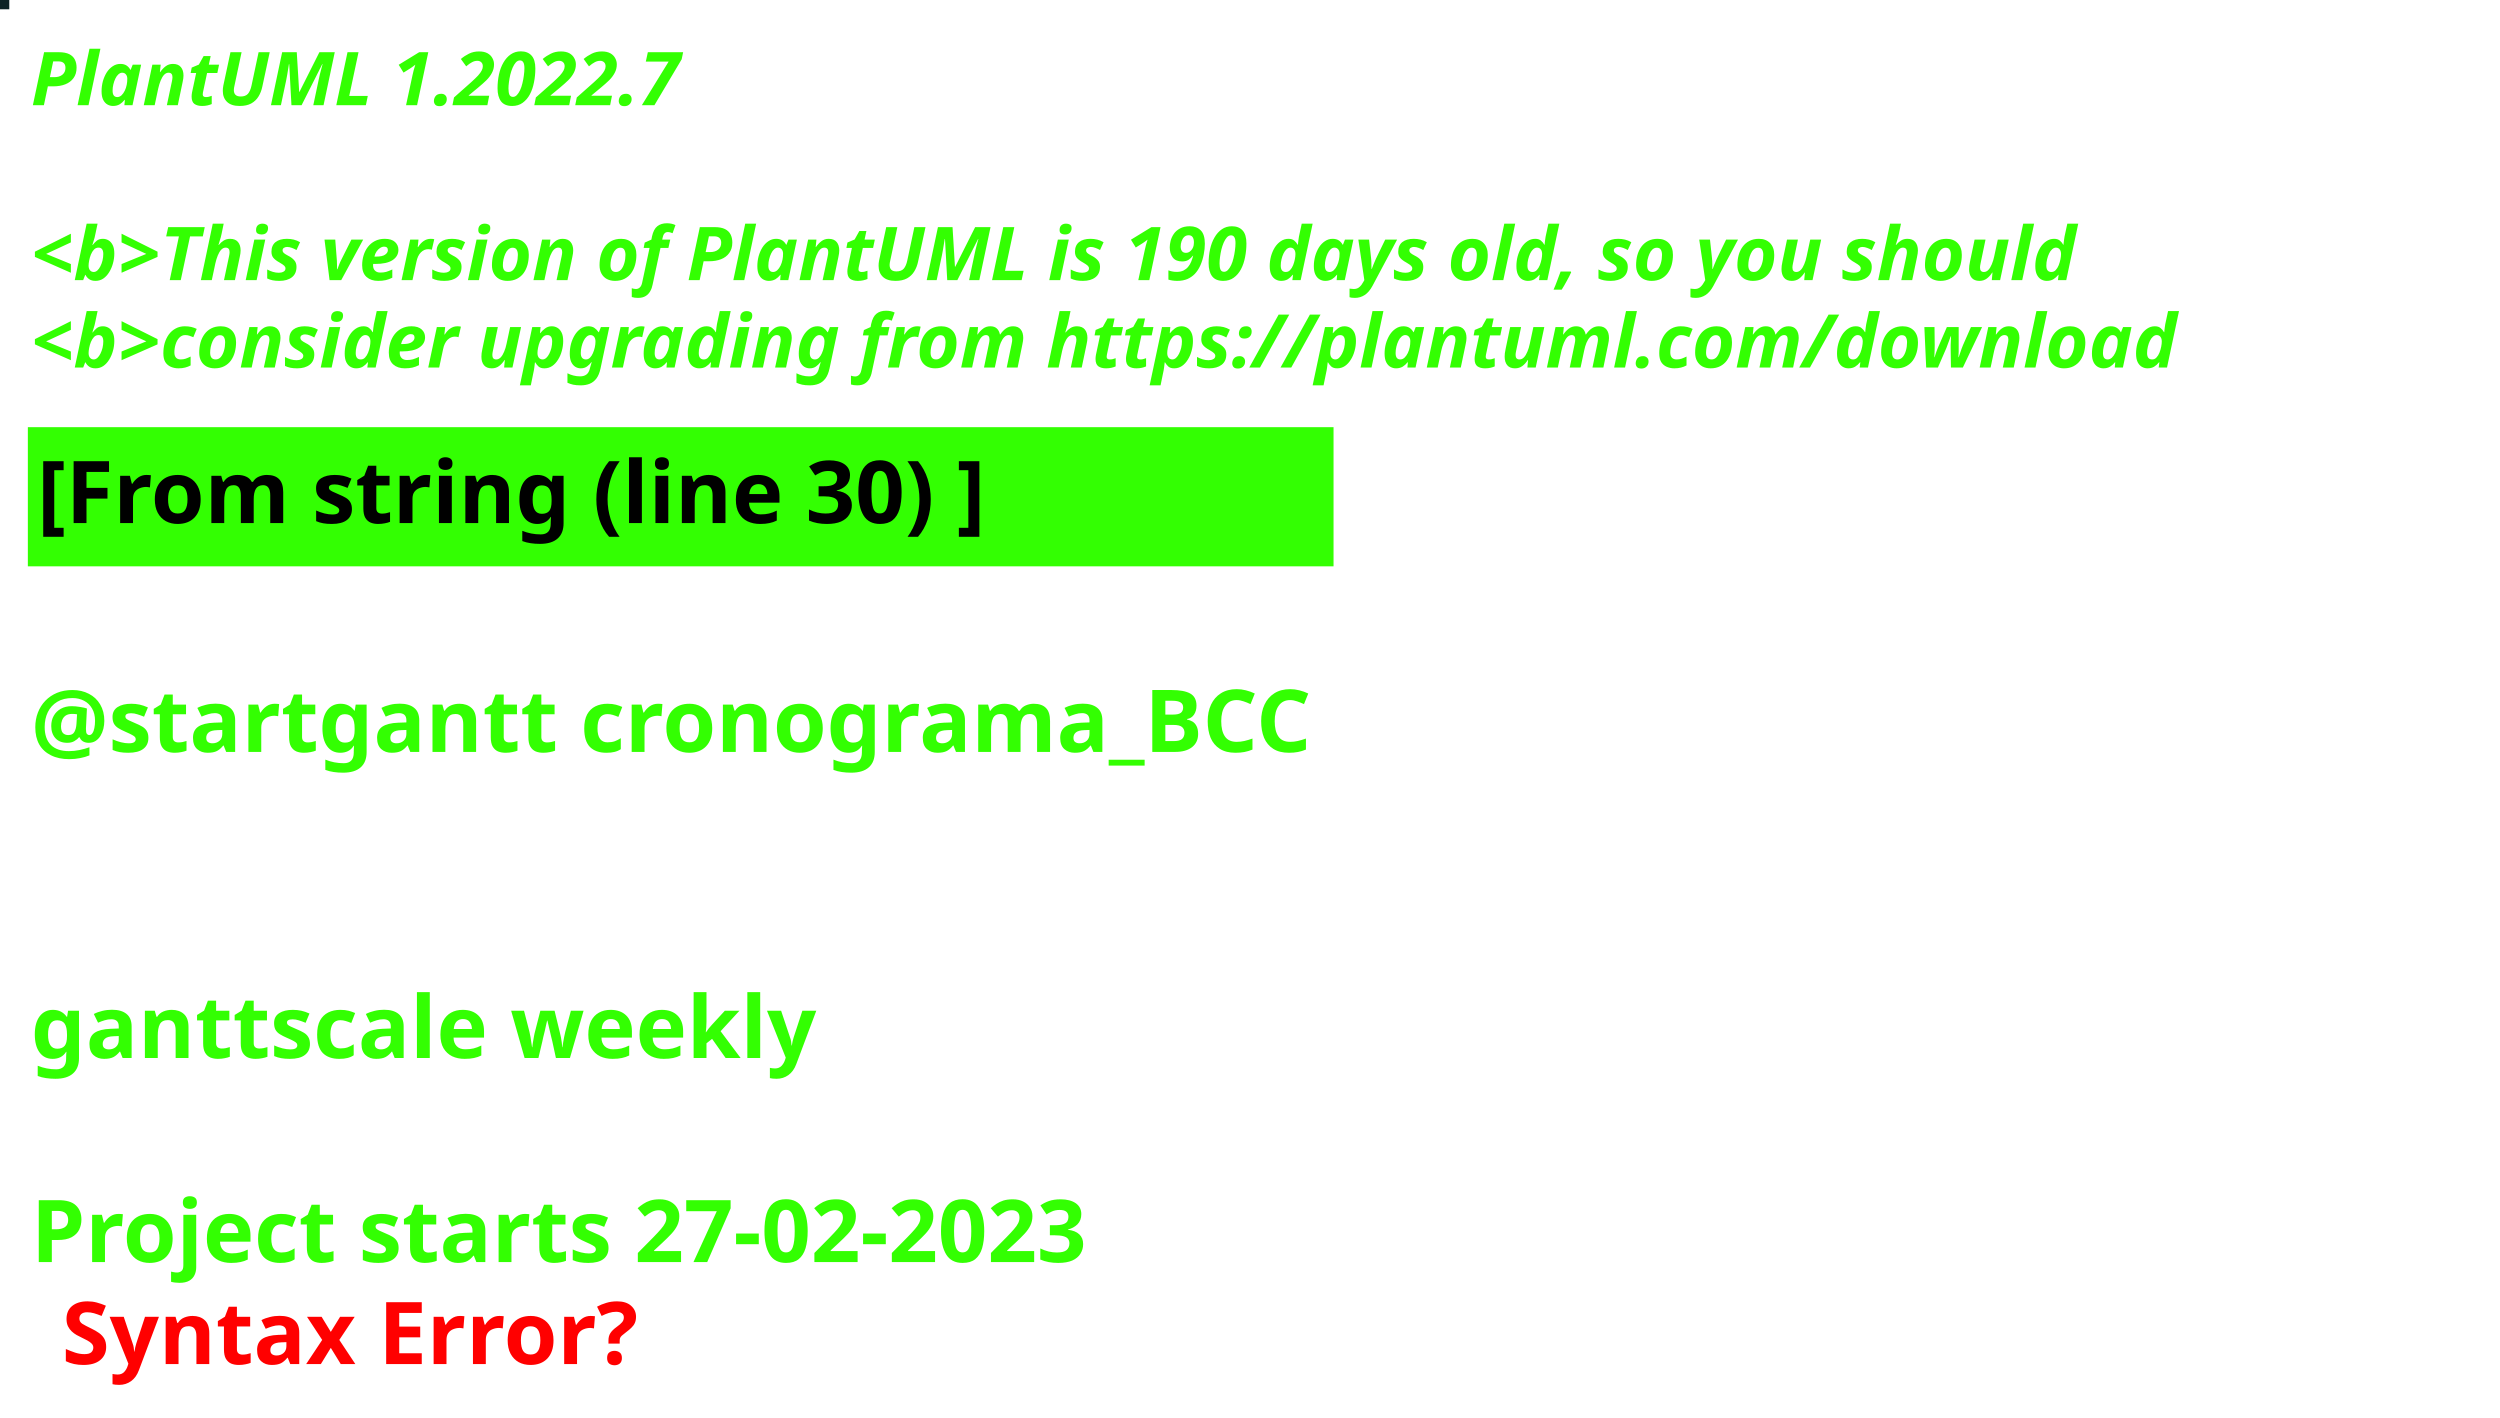
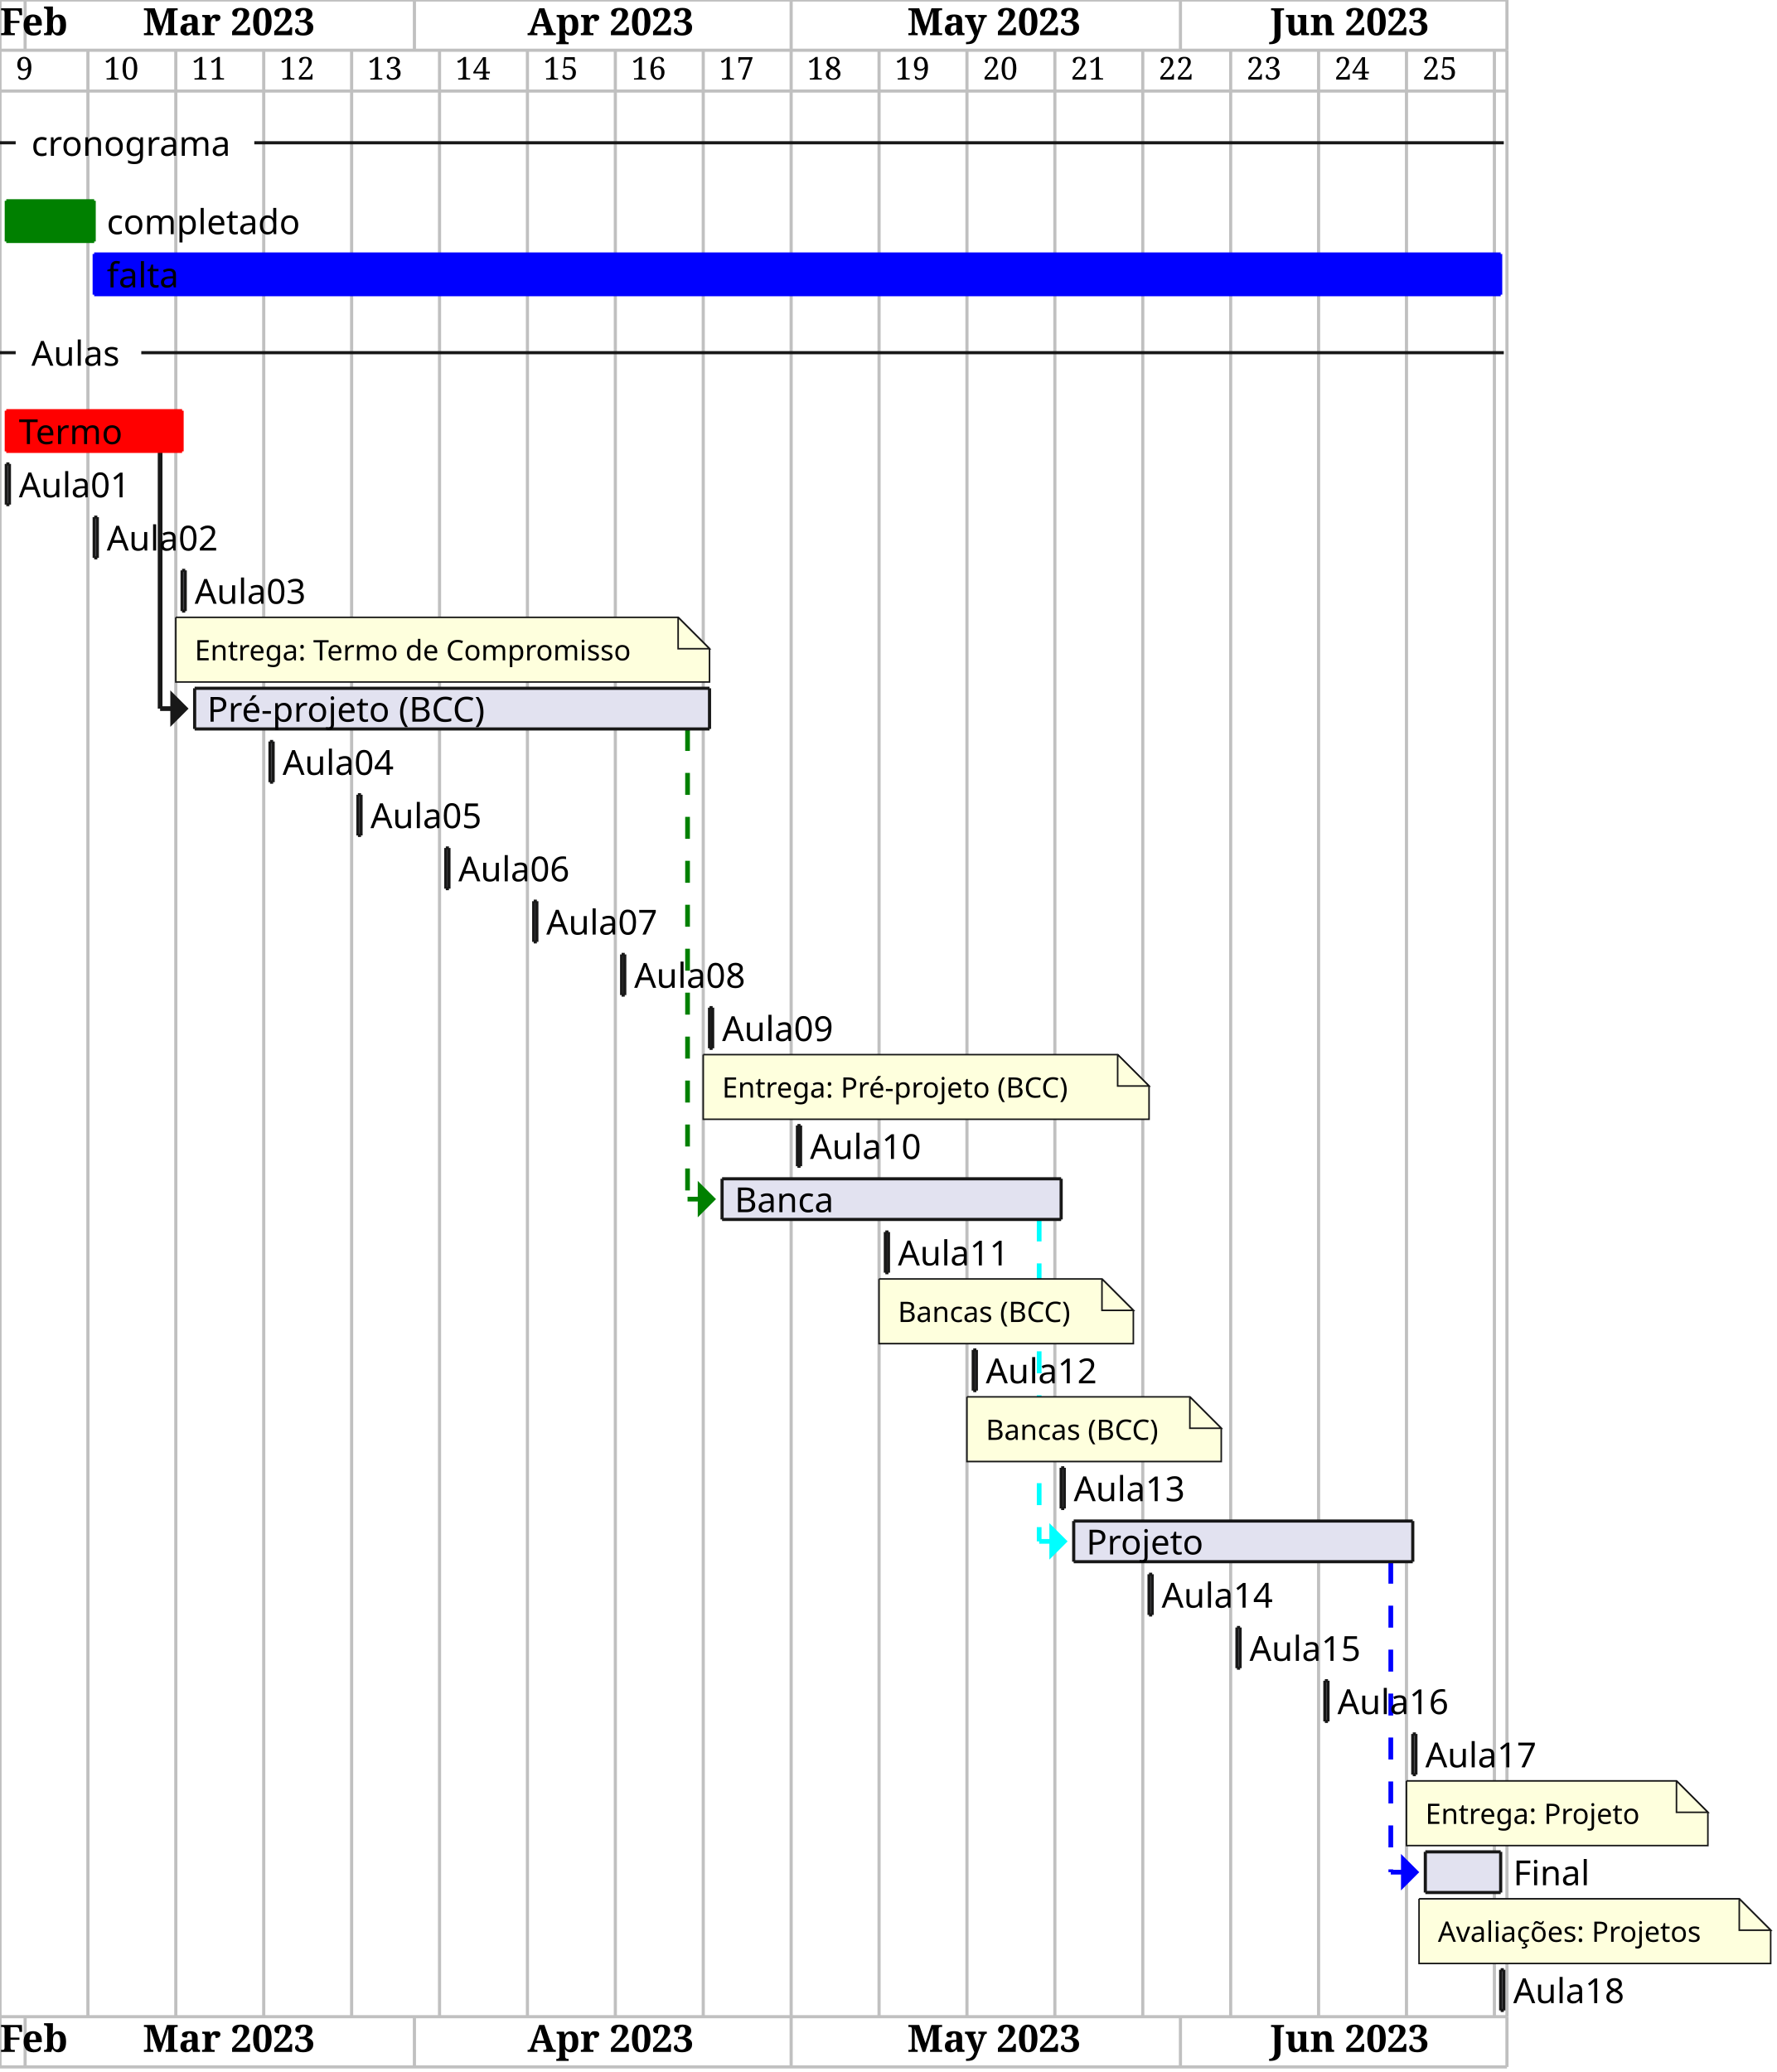
- <svg xmlns="http://www.w3.org/2000/svg" contentStyleType="text/css" height="229px" preserveAspectRatio="none" style="width:404px;height:229px;background:#000000;" version="1.1" viewBox="0 0 404 229" width="404px" zoomAndPan="magnify">
+ <svg xmlns="http://www.w3.org/2000/svg" contentStyleType="text/css" height="660px" preserveAspectRatio="none" style="width:566px;height:660px;background:#FFFFFF;" version="1.1" viewBox="0 0 566 660" width="566px" zoomAndPan="magnify">
  <defs />
  <g>
-     <rect fill="#0D2325" height="1" style="stroke:#0D2325;stroke-width:1.0;" width="1" x="0" y="0" />
-     <text fill="#33FF02" font-family="sans-serif" font-size="12" font-style="italic" font-weight="bold" lengthAdjust="spacing" textLength="116" x="5" y="17">PlantUML 1.2022.7</text>
-     <text fill="#33FF02" font-family="sans-serif" font-size="12" font-style="italic" font-weight="bold" lengthAdjust="spacing" textLength="4" x="5" y="31.133"> </text>
-     <text fill="#33FF02" font-family="sans-serif" font-size="12" font-style="italic" font-weight="bold" lengthAdjust="spacing" textLength="380" x="5" y="45.266">&lt;b&gt;This version of PlantUML is 190 days old, so you should</text>
-     <text fill="#33FF02" font-family="sans-serif" font-size="12" font-style="italic" font-weight="bold" lengthAdjust="spacing" textLength="390" x="5" y="59.398">&lt;b&gt;consider upgrading from https://plantuml.com/download</text>
-     <rect fill="#33FF02" height="21.488" style="stroke:#33FF02;stroke-width:1.0;" width="210" x="5" y="69.531" />
-     <text fill="#000000" font-family="sans-serif" font-size="14" font-weight="bold" lengthAdjust="spacing" textLength="165" x="6" y="84.531">[From string (line 30) ]</text>
-     <text fill="#33FF02" font-family="sans-serif" font-size="14" font-weight="bold" lengthAdjust="spacing" textLength="5" x="5" y="105.019"> </text>
-     <text fill="#33FF02" font-family="sans-serif" font-size="14" font-weight="bold" lengthAdjust="spacing" textLength="210" x="5" y="121.508">@startgantt cronograma_BCC</text>
-     <text fill="#33FF02" font-family="sans-serif" font-size="14" font-weight="bold" lengthAdjust="spacing" textLength="5" x="5" y="137.996"> </text>
-     <text fill="#33FF02" font-family="sans-serif" font-size="14" font-weight="bold" lengthAdjust="spacing" textLength="5" x="5" y="154.484"> </text>
-     <text fill="#33FF02" font-family="sans-serif" font-size="14" font-weight="bold" lengthAdjust="spacing" textLength="129" x="5" y="170.973">ganttscale weekly</text>
-     <text fill="#33FF02" font-family="sans-serif" font-size="14" font-weight="bold" lengthAdjust="spacing" textLength="5" x="5" y="187.461"> </text>
-     <text fill="#33FF02" font-family="sans-serif" font-size="14" font-weight="bold" lengthAdjust="spacing" text-decoration="wavy underline" textLength="192" x="5" y="203.949">Project starts 27-02-2023</text>
-     <text fill="#FF0000" font-family="sans-serif" font-size="14" font-weight="bold" lengthAdjust="spacing" textLength="94" x="10" y="220.438">Syntax Error?</text>
+     <text fill="#000000" font-family="Serif" font-size="10" lengthAdjust="spacing" textLength="5" x="5" y="25.336">9</text>
+     <text fill="#000000" font-family="Serif" font-size="10" lengthAdjust="spacing" textLength="10" x="33" y="25.336">10</text>
+     <text fill="#000000" font-family="Serif" font-size="10" lengthAdjust="spacing" textLength="10" x="61" y="25.336">11</text>
+     <text fill="#000000" font-family="Serif" font-size="10" lengthAdjust="spacing" textLength="10" x="89" y="25.336">12</text>
+     <text fill="#000000" font-family="Serif" font-size="10" lengthAdjust="spacing" textLength="10" x="117" y="25.336">13</text>
+     <text fill="#000000" font-family="Serif" font-size="10" lengthAdjust="spacing" textLength="10" x="145" y="25.336">14</text>
+     <text fill="#000000" font-family="Serif" font-size="10" lengthAdjust="spacing" textLength="10" x="173" y="25.336">15</text>
+     <text fill="#000000" font-family="Serif" font-size="10" lengthAdjust="spacing" textLength="10" x="201" y="25.336">16</text>
+     <text fill="#000000" font-family="Serif" font-size="10" lengthAdjust="spacing" textLength="10" x="229" y="25.336">17</text>
+     <text fill="#000000" font-family="Serif" font-size="10" lengthAdjust="spacing" textLength="10" x="257" y="25.336">18</text>
+     <text fill="#000000" font-family="Serif" font-size="10" lengthAdjust="spacing" textLength="10" x="285" y="25.336">19</text>
+     <text fill="#000000" font-family="Serif" font-size="10" lengthAdjust="spacing" textLength="10" x="313" y="25.336">20</text>
+     <text fill="#000000" font-family="Serif" font-size="10" lengthAdjust="spacing" textLength="10" x="341" y="25.336">21</text>
+     <text fill="#000000" font-family="Serif" font-size="10" lengthAdjust="spacing" textLength="10" x="369" y="25.336">22</text>
+     <text fill="#000000" font-family="Serif" font-size="10" lengthAdjust="spacing" textLength="10" x="397" y="25.336">23</text>
+     <text fill="#000000" font-family="Serif" font-size="10" lengthAdjust="spacing" textLength="10" x="425" y="25.336">24</text>
+     <text fill="#000000" font-family="Serif" font-size="10" lengthAdjust="spacing" textLength="10" x="453" y="25.336">25</text>
+     <line style="stroke:#C0C0C0;stroke-width:1.0;" x1="0" x2="0" y1="16" y2="642.385" />
+     <line style="stroke:#C0C0C0;stroke-width:1.0;" x1="28" x2="28" y1="16" y2="642.385" />
+     <line style="stroke:#C0C0C0;stroke-width:1.0;" x1="56" x2="56" y1="16" y2="642.385" />
+     <line style="stroke:#C0C0C0;stroke-width:1.0;" x1="84" x2="84" y1="16" y2="642.385" />
+     <line style="stroke:#C0C0C0;stroke-width:1.0;" x1="112" x2="112" y1="16" y2="642.385" />
+     <line style="stroke:#C0C0C0;stroke-width:1.0;" x1="140" x2="140" y1="16" y2="642.385" />
+     <line style="stroke:#C0C0C0;stroke-width:1.0;" x1="168" x2="168" y1="16" y2="642.385" />
+     <line style="stroke:#C0C0C0;stroke-width:1.0;" x1="196" x2="196" y1="16" y2="642.385" />
+     <line style="stroke:#C0C0C0;stroke-width:1.0;" x1="224" x2="224" y1="16" y2="642.385" />
+     <line style="stroke:#C0C0C0;stroke-width:1.0;" x1="252" x2="252" y1="16" y2="642.385" />
+     <line style="stroke:#C0C0C0;stroke-width:1.0;" x1="280" x2="280" y1="16" y2="642.385" />
+     <line style="stroke:#C0C0C0;stroke-width:1.0;" x1="308" x2="308" y1="16" y2="642.385" />
+     <line style="stroke:#C0C0C0;stroke-width:1.0;" x1="336" x2="336" y1="16" y2="642.385" />
+     <line style="stroke:#C0C0C0;stroke-width:1.0;" x1="364" x2="364" y1="16" y2="642.385" />
+     <line style="stroke:#C0C0C0;stroke-width:1.0;" x1="392" x2="392" y1="16" y2="642.385" />
+     <line style="stroke:#C0C0C0;stroke-width:1.0;" x1="420" x2="420" y1="16" y2="642.385" />
+     <line style="stroke:#C0C0C0;stroke-width:1.0;" x1="448" x2="448" y1="16" y2="642.385" />
+     <line style="stroke:#C0C0C0;stroke-width:1.0;" x1="476" x2="476" y1="16" y2="642.385" />
+     <line style="stroke:#C0C0C0;stroke-width:1.0;" x1="480" x2="480" y1="16" y2="642.385" />
+     <line style="stroke:#C0C0C0;stroke-width:1.0;" x1="0" x2="0" y1="0" y2="16" />
+     <line style="stroke:#C0C0C0;stroke-width:1.0;" x1="8" x2="8" y1="0" y2="16" />
+     <text fill="#000000" font-family="Serif" font-size="12" font-weight="bold" lengthAdjust="spacing" textLength="19" x="0" y="11.203">Feb</text>
+     <line style="stroke:#C0C0C0;stroke-width:1.0;" x1="132" x2="132" y1="0" y2="16" />
+     <text fill="#000000" font-family="Serif" font-size="12" font-weight="bold" lengthAdjust="spacing" textLength="49" x="45.5" y="11.203">Mar 2023</text>
+     <line style="stroke:#C0C0C0;stroke-width:1.0;" x1="252" x2="252" y1="0" y2="16" />
+     <text fill="#000000" font-family="Serif" font-size="12" font-weight="bold" lengthAdjust="spacing" textLength="48" x="168" y="11.203">Apr 2023</text>
+     <line style="stroke:#C0C0C0;stroke-width:1.0;" x1="376" x2="376" y1="0" y2="16" />
+     <text fill="#000000" font-family="Serif" font-size="12" font-weight="bold" lengthAdjust="spacing" textLength="50" x="289" y="11.203">May 2023</text>
+     <line style="stroke:#C0C0C0;stroke-width:1.0;" x1="480" x2="480" y1="0" y2="16" />
+     <text fill="#000000" font-family="Serif" font-size="12" font-weight="bold" lengthAdjust="spacing" textLength="47" x="404.5" y="11.203">Jun 2023</text>
+     <line style="stroke:#C0C0C0;stroke-width:1.0;" x1="0" x2="480" y1="0" y2="0" />
+     <line style="stroke:#C0C0C0;stroke-width:1.0;" x1="0" x2="480" y1="16" y2="16" />
+     <line style="stroke:#C0C0C0;stroke-width:1.0;" x1="0" x2="480" y1="29" y2="29" />
+     <line style="stroke:#181818;stroke-width:1.5;" x1="51" x2="51" y1="143.775" y2="225.718" />
+     <line style="stroke:#181818;stroke-width:1.5;" x1="51" x2="59" y1="225.718" y2="225.718" />
+     <polygon fill="#181818" points="55,221.718,55,225.718,55,229.718,59,225.718" style="stroke:#181818;stroke-width:1.5;" />
+     <line style="stroke:#008000;stroke-width:1.5;stroke-dasharray:7.0,7.0;" x1="219" x2="219" y1="232.195" y2="381.958" />
+     <line style="stroke:#008000;stroke-width:1.5;stroke-dasharray:7.0,7.0;" x1="219" x2="227" y1="381.958" y2="381.958" />
+     <polygon fill="#008000" points="223,377.958,223,381.958,223,385.958,227,381.958" style="stroke:#008000;stroke-width:1.5;" />
+     <line style="stroke:#00FFFF;stroke-width:1.5;stroke-dasharray:7.0,7.0;" x1="331" x2="331" y1="388.435" y2="490.978" />
+     <line style="stroke:#00FFFF;stroke-width:1.5;stroke-dasharray:7.0,7.0;" x1="331" x2="339" y1="490.978" y2="490.978" />
+     <polygon fill="#00FFFF" points="335,486.978,335,490.978,335,494.978,339,490.978" style="stroke:#00FFFF;stroke-width:1.5;" />
+     <line style="stroke:#0000FF;stroke-width:1.5;stroke-dasharray:7.0,7.0;" x1="443" x2="443" y1="497.455" y2="596.352" />
+     <line style="stroke:#0000FF;stroke-width:1.5;stroke-dasharray:7.0,7.0;" x1="443" x2="451" y1="596.352" y2="596.352" />
+     <polygon fill="#0000FF" points="447,592.352,447,596.352,447,600.352,451,596.352" style="stroke:#0000FF;stroke-width:1.5;" />
+     <line style="stroke:#181818;stroke-width:1.0;" x1="0" x2="5" y1="45.477" y2="45.477" />
+     <line style="stroke:#181818;stroke-width:1.0;" x1="81" x2="479" y1="45.477" y2="45.477" />
+     <rect fill="#008000" height="12.955" style="stroke:none;stroke-width:1.0;" width="28" x="2" y="63.955" />
+     <line style="stroke:#008000;stroke-width:1.0;" x1="2" x2="30" y1="63.955" y2="63.955" />
+     <line style="stroke:#008000;stroke-width:1.0;" x1="2" x2="30" y1="76.91" y2="76.91" />
+     <line style="stroke:#008000;stroke-width:1.0;" x1="2" x2="2" y1="63.955" y2="76.91" />
+     <line style="stroke:#008000;stroke-width:1.0;" x1="30" x2="30" y1="63.955" y2="76.91" />
+     <rect fill="#0000FF" height="12.955" style="stroke:none;stroke-width:1.0;" width="448" x="30" y="80.91" />
+     <line style="stroke:#0000FF;stroke-width:1.0;" x1="30" x2="478" y1="80.91" y2="80.91" />
+     <line style="stroke:#0000FF;stroke-width:1.0;" x1="30" x2="478" y1="93.865" y2="93.865" />
+     <line style="stroke:#0000FF;stroke-width:1.0;" x1="30" x2="30" y1="80.91" y2="93.865" />
+     <line style="stroke:#0000FF;stroke-width:1.0;" x1="478" x2="478" y1="80.91" y2="93.865" />
+     <line style="stroke:#181818;stroke-width:1.0;" x1="0" x2="5" y1="112.343" y2="112.343" />
+     <line style="stroke:#181818;stroke-width:1.0;" x1="45" x2="479" y1="112.343" y2="112.343" />
+     <rect fill="#FF0000" height="12.955" style="stroke:none;stroke-width:1.0;" width="56" x="2" y="130.82" />
+     <line style="stroke:#FF0000;stroke-width:1.0;" x1="2" x2="58" y1="130.82" y2="130.82" />
+     <line style="stroke:#FF0000;stroke-width:1.0;" x1="2" x2="58" y1="143.775" y2="143.775" />
+     <line style="stroke:#FF0000;stroke-width:1.0;" x1="2" x2="2" y1="130.82" y2="143.775" />
+     <line style="stroke:#FF0000;stroke-width:1.0;" x1="58" x2="58" y1="130.82" y2="143.775" />
+     <rect fill="#E2E2F0" height="12.955" style="stroke:none;stroke-width:1.0;" width="1" x="2" y="147.775" />
+     <line style="stroke:#181818;stroke-width:1.0;" x1="2" x2="3" y1="147.775" y2="147.775" />
+     <line style="stroke:#181818;stroke-width:1.0;" x1="2" x2="3" y1="160.731" y2="160.731" />
+     <line style="stroke:#181818;stroke-width:1.0;" x1="2" x2="2" y1="147.775" y2="160.731" />
+     <line style="stroke:#181818;stroke-width:1.0;" x1="3" x2="3" y1="147.775" y2="160.731" />
+     <rect fill="#E2E2F0" height="12.955" style="stroke:none;stroke-width:1.0;" width="1" x="30" y="164.731" />
+     <line style="stroke:#181818;stroke-width:1.0;" x1="30" x2="31" y1="164.731" y2="164.731" />
+     <line style="stroke:#181818;stroke-width:1.0;" x1="30" x2="31" y1="177.685" y2="177.685" />
+     <line style="stroke:#181818;stroke-width:1.0;" x1="30" x2="30" y1="164.731" y2="177.685" />
+     <line style="stroke:#181818;stroke-width:1.0;" x1="31" x2="31" y1="164.731" y2="177.685" />
+     <path d="M56,196.641 L56,217.24 L226,217.24 L226,206.641 L216,196.641 L56,196.641 " fill="#FEFFDD" style="stroke:#181818;stroke-width:0.5;" />
+     <path d="M216,196.641 L216,206.641 L226,206.641 L216,196.641 " fill="#FEFFDD" style="stroke:#181818;stroke-width:0.5;" />
+     <text fill="#000000" font-family="sans-serif" font-size="9" lengthAdjust="spacing" textLength="149" x="62" y="210.342">Entrega: Termo de Compromisso</text>
+     <rect fill="#E2E2F0" height="12.955" style="stroke:none;stroke-width:1.0;" width="1" x="58" y="181.685" />
+     <line style="stroke:#181818;stroke-width:1.0;" x1="58" x2="59" y1="181.685" y2="181.685" />
+     <line style="stroke:#181818;stroke-width:1.0;" x1="58" x2="59" y1="194.641" y2="194.641" />
+     <line style="stroke:#181818;stroke-width:1.0;" x1="58" x2="58" y1="181.685" y2="194.641" />
+     <line style="stroke:#181818;stroke-width:1.0;" x1="59" x2="59" y1="181.685" y2="194.641" />
+     <rect fill="#E2E2F0" height="12.955" style="stroke:none;stroke-width:1.0;" width="164" x="62" y="219.24" />
+     <line style="stroke:#181818;stroke-width:1.0;" x1="62" x2="226" y1="219.24" y2="219.24" />
+     <line style="stroke:#181818;stroke-width:1.0;" x1="62" x2="226" y1="232.195" y2="232.195" />
+     <line style="stroke:#181818;stroke-width:1.0;" x1="62" x2="62" y1="219.24" y2="232.195" />
+     <line style="stroke:#181818;stroke-width:1.0;" x1="226" x2="226" y1="219.24" y2="232.195" />
+     <rect fill="#E2E2F0" height="12.955" style="stroke:none;stroke-width:1.0;" width="1" x="86" y="236.195" />
+     <line style="stroke:#181818;stroke-width:1.0;" x1="86" x2="87" y1="236.195" y2="236.195" />
+     <line style="stroke:#181818;stroke-width:1.0;" x1="86" x2="87" y1="249.15" y2="249.15" />
+     <line style="stroke:#181818;stroke-width:1.0;" x1="86" x2="86" y1="236.195" y2="249.15" />
+     <line style="stroke:#181818;stroke-width:1.0;" x1="87" x2="87" y1="236.195" y2="249.15" />
+     <rect fill="#E2E2F0" height="12.955" style="stroke:none;stroke-width:1.0;" width="1" x="114" y="253.15" />
+     <line style="stroke:#181818;stroke-width:1.0;" x1="114" x2="115" y1="253.15" y2="253.15" />
+     <line style="stroke:#181818;stroke-width:1.0;" x1="114" x2="115" y1="266.106" y2="266.106" />
+     <line style="stroke:#181818;stroke-width:1.0;" x1="114" x2="114" y1="253.15" y2="266.106" />
+     <line style="stroke:#181818;stroke-width:1.0;" x1="115" x2="115" y1="253.15" y2="266.106" />
+     <rect fill="#E2E2F0" height="12.955" style="stroke:none;stroke-width:1.0;" width="1" x="142" y="270.106" />
+     <line style="stroke:#181818;stroke-width:1.0;" x1="142" x2="143" y1="270.106" y2="270.106" />
+     <line style="stroke:#181818;stroke-width:1.0;" x1="142" x2="143" y1="283.06" y2="283.06" />
+     <line style="stroke:#181818;stroke-width:1.0;" x1="142" x2="142" y1="270.106" y2="283.06" />
+     <line style="stroke:#181818;stroke-width:1.0;" x1="143" x2="143" y1="270.106" y2="283.06" />
+     <rect fill="#E2E2F0" height="12.955" style="stroke:none;stroke-width:1.0;" width="1" x="170" y="287.06" />
+     <line style="stroke:#181818;stroke-width:1.0;" x1="170" x2="171" y1="287.06" y2="287.06" />
+     <line style="stroke:#181818;stroke-width:1.0;" x1="170" x2="171" y1="300.016" y2="300.016" />
+     <line style="stroke:#181818;stroke-width:1.0;" x1="170" x2="170" y1="287.06" y2="300.016" />
+     <line style="stroke:#181818;stroke-width:1.0;" x1="171" x2="171" y1="287.06" y2="300.016" />
+     <rect fill="#E2E2F0" height="12.955" style="stroke:none;stroke-width:1.0;" width="1" x="198" y="304.016" />
+     <line style="stroke:#181818;stroke-width:1.0;" x1="198" x2="199" y1="304.016" y2="304.016" />
+     <line style="stroke:#181818;stroke-width:1.0;" x1="198" x2="199" y1="316.971" y2="316.971" />
+     <line style="stroke:#181818;stroke-width:1.0;" x1="198" x2="198" y1="304.016" y2="316.971" />
+     <line style="stroke:#181818;stroke-width:1.0;" x1="199" x2="199" y1="304.016" y2="316.971" />
+     <path d="M224,335.926 L224,356.525 L366,356.525 L366,345.926 L356,335.926 L224,335.926 " fill="#FEFFDD" style="stroke:#181818;stroke-width:0.5;" />
+     <path d="M356,335.926 L356,345.926 L366,345.926 L356,335.926 " fill="#FEFFDD" style="stroke:#181818;stroke-width:0.5;" />
+     <text fill="#000000" font-family="sans-serif" font-size="9" lengthAdjust="spacing" textLength="118" x="230" y="349.627">Entrega: Pré-projeto (BCC)</text>
+     <rect fill="#E2E2F0" height="12.955" style="stroke:none;stroke-width:1.0;" width="1" x="226" y="320.971" />
+     <line style="stroke:#181818;stroke-width:1.0;" x1="226" x2="227" y1="320.971" y2="320.971" />
+     <line style="stroke:#181818;stroke-width:1.0;" x1="226" x2="227" y1="333.926" y2="333.926" />
+     <line style="stroke:#181818;stroke-width:1.0;" x1="226" x2="226" y1="320.971" y2="333.926" />
+     <line style="stroke:#181818;stroke-width:1.0;" x1="227" x2="227" y1="320.971" y2="333.926" />
+     <rect fill="#E2E2F0" height="12.955" style="stroke:none;stroke-width:1.0;" width="1" x="254" y="358.525" />
+     <line style="stroke:#181818;stroke-width:1.0;" x1="254" x2="255" y1="358.525" y2="358.525" />
+     <line style="stroke:#181818;stroke-width:1.0;" x1="254" x2="255" y1="371.481" y2="371.481" />
+     <line style="stroke:#181818;stroke-width:1.0;" x1="254" x2="254" y1="358.525" y2="371.481" />
+     <line style="stroke:#181818;stroke-width:1.0;" x1="255" x2="255" y1="358.525" y2="371.481" />
+     <rect fill="#E2E2F0" height="12.955" style="stroke:none;stroke-width:1.0;" width="108" x="230" y="375.481" />
+     <line style="stroke:#181818;stroke-width:1.0;" x1="230" x2="338" y1="375.481" y2="375.481" />
+     <line style="stroke:#181818;stroke-width:1.0;" x1="230" x2="338" y1="388.435" y2="388.435" />
+     <line style="stroke:#181818;stroke-width:1.0;" x1="230" x2="230" y1="375.481" y2="388.435" />
+     <line style="stroke:#181818;stroke-width:1.0;" x1="338" x2="338" y1="375.481" y2="388.435" />
+     <path d="M280,407.391 L280,427.99 L361,427.99 L361,417.391 L351,407.391 L280,407.391 " fill="#FEFFDD" style="stroke:#181818;stroke-width:0.5;" />
+     <path d="M351,407.391 L351,417.391 L361,417.391 L351,407.391 " fill="#FEFFDD" style="stroke:#181818;stroke-width:0.5;" />
+     <text fill="#000000" font-family="sans-serif" font-size="9" lengthAdjust="spacing" textLength="57" x="286" y="421.092">Bancas (BCC)</text>
+     <rect fill="#E2E2F0" height="12.955" style="stroke:none;stroke-width:1.0;" width="1" x="282" y="392.435" />
+     <line style="stroke:#181818;stroke-width:1.0;" x1="282" x2="283" y1="392.435" y2="392.435" />
+     <line style="stroke:#181818;stroke-width:1.0;" x1="282" x2="283" y1="405.391" y2="405.391" />
+     <line style="stroke:#181818;stroke-width:1.0;" x1="282" x2="282" y1="392.435" y2="405.391" />
+     <line style="stroke:#181818;stroke-width:1.0;" x1="283" x2="283" y1="392.435" y2="405.391" />
+     <path d="M308,444.945 L308,465.545 L389,465.545 L389,454.945 L379,444.945 L308,444.945 " fill="#FEFFDD" style="stroke:#181818;stroke-width:0.5;" />
+     <path d="M379,444.945 L379,454.945 L389,454.945 L379,444.945 " fill="#FEFFDD" style="stroke:#181818;stroke-width:0.5;" />
+     <text fill="#000000" font-family="sans-serif" font-size="9" lengthAdjust="spacing" textLength="57" x="314" y="458.647">Bancas (BCC)</text>
+     <rect fill="#E2E2F0" height="12.955" style="stroke:none;stroke-width:1.0;" width="1" x="310" y="429.99" />
+     <line style="stroke:#181818;stroke-width:1.0;" x1="310" x2="311" y1="429.99" y2="429.99" />
+     <line style="stroke:#181818;stroke-width:1.0;" x1="310" x2="311" y1="442.945" y2="442.945" />
+     <line style="stroke:#181818;stroke-width:1.0;" x1="310" x2="310" y1="429.99" y2="442.945" />
+     <line style="stroke:#181818;stroke-width:1.0;" x1="311" x2="311" y1="429.99" y2="442.945" />
+     <rect fill="#E2E2F0" height="12.955" style="stroke:none;stroke-width:1.0;" width="1" x="338" y="467.545" />
+     <line style="stroke:#181818;stroke-width:1.0;" x1="338" x2="339" y1="467.545" y2="467.545" />
+     <line style="stroke:#181818;stroke-width:1.0;" x1="338" x2="339" y1="480.5" y2="480.5" />
+     <line style="stroke:#181818;stroke-width:1.0;" x1="338" x2="338" y1="467.545" y2="480.5" />
+     <line style="stroke:#181818;stroke-width:1.0;" x1="339" x2="339" y1="467.545" y2="480.5" />
+     <rect fill="#E2E2F0" height="12.955" style="stroke:none;stroke-width:1.0;" width="108" x="342" y="484.5" />
+     <line style="stroke:#181818;stroke-width:1.0;" x1="342" x2="450" y1="484.5" y2="484.5" />
+     <line style="stroke:#181818;stroke-width:1.0;" x1="342" x2="450" y1="497.455" y2="497.455" />
+     <line style="stroke:#181818;stroke-width:1.0;" x1="342" x2="342" y1="484.5" y2="497.455" />
+     <line style="stroke:#181818;stroke-width:1.0;" x1="450" x2="450" y1="484.5" y2="497.455" />
+     <rect fill="#E2E2F0" height="12.955" style="stroke:none;stroke-width:1.0;" width="1" x="366" y="501.455" />
+     <line style="stroke:#181818;stroke-width:1.0;" x1="366" x2="367" y1="501.455" y2="501.455" />
+     <line style="stroke:#181818;stroke-width:1.0;" x1="366" x2="367" y1="514.41" y2="514.41" />
+     <line style="stroke:#181818;stroke-width:1.0;" x1="366" x2="366" y1="501.455" y2="514.41" />
+     <line style="stroke:#181818;stroke-width:1.0;" x1="367" x2="367" y1="501.455" y2="514.41" />
+     <rect fill="#E2E2F0" height="12.955" style="stroke:none;stroke-width:1.0;" width="1" x="394" y="518.41" />
+     <line style="stroke:#181818;stroke-width:1.0;" x1="394" x2="395" y1="518.41" y2="518.41" />
+     <line style="stroke:#181818;stroke-width:1.0;" x1="394" x2="395" y1="531.365" y2="531.365" />
+     <line style="stroke:#181818;stroke-width:1.0;" x1="394" x2="394" y1="518.41" y2="531.365" />
+     <line style="stroke:#181818;stroke-width:1.0;" x1="395" x2="395" y1="518.41" y2="531.365" />
+     <rect fill="#E2E2F0" height="12.955" style="stroke:none;stroke-width:1.0;" width="1" x="422" y="535.365" />
+     <line style="stroke:#181818;stroke-width:1.0;" x1="422" x2="423" y1="535.365" y2="535.365" />
+     <line style="stroke:#181818;stroke-width:1.0;" x1="422" x2="423" y1="548.32" y2="548.32" />
+     <line style="stroke:#181818;stroke-width:1.0;" x1="422" x2="422" y1="535.365" y2="548.32" />
+     <line style="stroke:#181818;stroke-width:1.0;" x1="423" x2="423" y1="535.365" y2="548.32" />
+     <path d="M448,567.275 L448,587.875 L544,587.875 L544,577.275 L534,567.275 L448,567.275 " fill="#FEFFDD" style="stroke:#181818;stroke-width:0.5;" />
+     <path d="M534,567.275 L534,577.275 L544,577.275 L534,567.275 " fill="#FEFFDD" style="stroke:#181818;stroke-width:0.5;" />
+     <text fill="#000000" font-family="sans-serif" font-size="9" lengthAdjust="spacing" textLength="72" x="454" y="580.977">Entrega: Projeto</text>
+     <rect fill="#E2E2F0" height="12.955" style="stroke:none;stroke-width:1.0;" width="1" x="450" y="552.32" />
+     <line style="stroke:#181818;stroke-width:1.0;" x1="450" x2="451" y1="552.32" y2="552.32" />
+     <line style="stroke:#181818;stroke-width:1.0;" x1="450" x2="451" y1="565.275" y2="565.275" />
+     <line style="stroke:#181818;stroke-width:1.0;" x1="450" x2="450" y1="552.32" y2="565.275" />
+     <line style="stroke:#181818;stroke-width:1.0;" x1="451" x2="451" y1="552.32" y2="565.275" />
+     <path d="M452,604.83 L452,625.43 L564,625.43 L564,614.83 L554,604.83 L452,604.83 " fill="#FEFFDD" style="stroke:#181818;stroke-width:0.5;" />
+     <path d="M554,604.83 L554,614.83 L564,614.83 L554,604.83 " fill="#FEFFDD" style="stroke:#181818;stroke-width:0.5;" />
+     <text fill="#000000" font-family="sans-serif" font-size="9" lengthAdjust="spacing" textLength="91" x="458" y="618.531">Avaliações: Projetos</text>
+     <rect fill="#E2E2F0" height="12.955" style="stroke:none;stroke-width:1.0;" width="24" x="454" y="589.875" />
+     <line style="stroke:#181818;stroke-width:1.0;" x1="454" x2="478" y1="589.875" y2="589.875" />
+     <line style="stroke:#181818;stroke-width:1.0;" x1="454" x2="478" y1="602.83" y2="602.83" />
+     <line style="stroke:#181818;stroke-width:1.0;" x1="454" x2="454" y1="589.875" y2="602.83" />
+     <line style="stroke:#181818;stroke-width:1.0;" x1="478" x2="478" y1="589.875" y2="602.83" />
+     <rect fill="#E2E2F0" height="12.955" style="stroke:none;stroke-width:1.0;" width="1" x="478" y="627.43" />
+     <line style="stroke:#181818;stroke-width:1.0;" x1="478" x2="479" y1="627.43" y2="627.43" />
+     <line style="stroke:#181818;stroke-width:1.0;" x1="478" x2="479" y1="640.385" y2="640.385" />
+     <line style="stroke:#181818;stroke-width:1.0;" x1="478" x2="478" y1="627.43" y2="640.385" />
+     <line style="stroke:#181818;stroke-width:1.0;" x1="479" x2="479" y1="627.43" y2="640.385" />
+     <text fill="#000000" font-family="sans-serif" font-size="11" lengthAdjust="spacing" textLength="66" x="10" y="49.635">cronograma</text>
+     <text fill="#000000" font-family="sans-serif" font-size="11" lengthAdjust="spacing" textLength="63" x="34" y="74.59">completado</text>
+     <text fill="#000000" font-family="sans-serif" font-size="11" lengthAdjust="spacing" textLength="23" x="34" y="91.545">falta</text>
+     <text fill="#000000" font-family="sans-serif" font-size="11" lengthAdjust="spacing" textLength="30" x="10" y="116.5">Aulas</text>
+     <text fill="#000000" font-family="sans-serif" font-size="11" lengthAdjust="spacing" textLength="35" x="6" y="141.455">Termo</text>
+     <text fill="#000000" font-family="sans-serif" font-size="11" lengthAdjust="spacing" textLength="38" x="6" y="158.41">Aula01</text>
+     <text fill="#000000" font-family="sans-serif" font-size="11" lengthAdjust="spacing" textLength="38" x="34" y="175.365">Aula02</text>
+     <text fill="#000000" font-family="sans-serif" font-size="11" lengthAdjust="spacing" textLength="38" x="62" y="192.32">Aula03</text>
+     <text fill="#000000" font-family="sans-serif" font-size="11" lengthAdjust="spacing" textLength="95" x="66" y="229.875">Pré-projeto (BCC)</text>
+     <text fill="#000000" font-family="sans-serif" font-size="11" lengthAdjust="spacing" textLength="38" x="90" y="246.83">Aula04</text>
+     <text fill="#000000" font-family="sans-serif" font-size="11" lengthAdjust="spacing" textLength="38" x="118" y="263.785">Aula05</text>
+     <text fill="#000000" font-family="sans-serif" font-size="11" lengthAdjust="spacing" textLength="38" x="146" y="280.74">Aula06</text>
+     <text fill="#000000" font-family="sans-serif" font-size="11" lengthAdjust="spacing" textLength="38" x="174" y="297.695">Aula07</text>
+     <text fill="#000000" font-family="sans-serif" font-size="11" lengthAdjust="spacing" textLength="38" x="202" y="314.65">Aula08</text>
+     <text fill="#000000" font-family="sans-serif" font-size="11" lengthAdjust="spacing" textLength="38" x="230" y="331.606">Aula09</text>
+     <text fill="#000000" font-family="sans-serif" font-size="11" lengthAdjust="spacing" textLength="38" x="258" y="369.16">Aula10</text>
+     <text fill="#000000" font-family="sans-serif" font-size="11" lengthAdjust="spacing" textLength="31" x="234" y="386.115">Banca</text>
+     <text fill="#000000" font-family="sans-serif" font-size="11" lengthAdjust="spacing" textLength="38" x="286" y="403.07">Aula11</text>
+     <text fill="#000000" font-family="sans-serif" font-size="11" lengthAdjust="spacing" textLength="38" x="314" y="440.625">Aula12</text>
+     <text fill="#000000" font-family="sans-serif" font-size="11" lengthAdjust="spacing" textLength="38" x="342" y="478.18">Aula13</text>
+     <text fill="#000000" font-family="sans-serif" font-size="11" lengthAdjust="spacing" textLength="38" x="346" y="495.135">Projeto</text>
+     <text fill="#000000" font-family="sans-serif" font-size="11" lengthAdjust="spacing" textLength="38" x="370" y="512.09">Aula14</text>
+     <text fill="#000000" font-family="sans-serif" font-size="11" lengthAdjust="spacing" textLength="38" x="398" y="529.045">Aula15</text>
+     <text fill="#000000" font-family="sans-serif" font-size="11" lengthAdjust="spacing" textLength="38" x="426" y="546">Aula16</text>
+     <text fill="#000000" font-family="sans-serif" font-size="11" lengthAdjust="spacing" textLength="38" x="454" y="562.955">Aula17</text>
+     <text fill="#000000" font-family="sans-serif" font-size="11" lengthAdjust="spacing" textLength="25" x="482" y="600.51">Final</text>
+     <text fill="#000000" font-family="sans-serif" font-size="11" lengthAdjust="spacing" textLength="38" x="482" y="638.064">Aula18</text>
+     <line style="stroke:#C0C0C0;stroke-width:1.0;" x1="0" x2="480" y1="642.385" y2="642.385" />
+     <line style="stroke:#C0C0C0;stroke-width:1.0;" x1="0" x2="0" y1="642.385" y2="658.385" />
+     <line style="stroke:#C0C0C0;stroke-width:1.0;" x1="8" x2="8" y1="642.385" y2="658.385" />
+     <text fill="#000000" font-family="Serif" font-size="12" font-weight="bold" lengthAdjust="spacing" textLength="19" x="0" y="653.588">Feb</text>
+     <line style="stroke:#C0C0C0;stroke-width:1.0;" x1="132" x2="132" y1="642.385" y2="658.385" />
+     <text fill="#000000" font-family="Serif" font-size="12" font-weight="bold" lengthAdjust="spacing" textLength="49" x="45.5" y="653.588">Mar 2023</text>
+     <line style="stroke:#C0C0C0;stroke-width:1.0;" x1="252" x2="252" y1="642.385" y2="658.385" />
+     <text fill="#000000" font-family="Serif" font-size="12" font-weight="bold" lengthAdjust="spacing" textLength="48" x="168" y="653.588">Apr 2023</text>
+     <line style="stroke:#C0C0C0;stroke-width:1.0;" x1="376" x2="376" y1="642.385" y2="658.385" />
+     <text fill="#000000" font-family="Serif" font-size="12" font-weight="bold" lengthAdjust="spacing" textLength="50" x="289" y="653.588">May 2023</text>
+     <line style="stroke:#C0C0C0;stroke-width:1.0;" x1="480" x2="480" y1="642.385" y2="658.385" />
+     <text fill="#000000" font-family="Serif" font-size="12" font-weight="bold" lengthAdjust="spacing" textLength="47" x="404.5" y="653.588">Jun 2023</text>
+     <line style="stroke:#C0C0C0;stroke-width:1.0;" x1="0" x2="480" y1="658.385" y2="658.385" />
  </g>
</svg>
